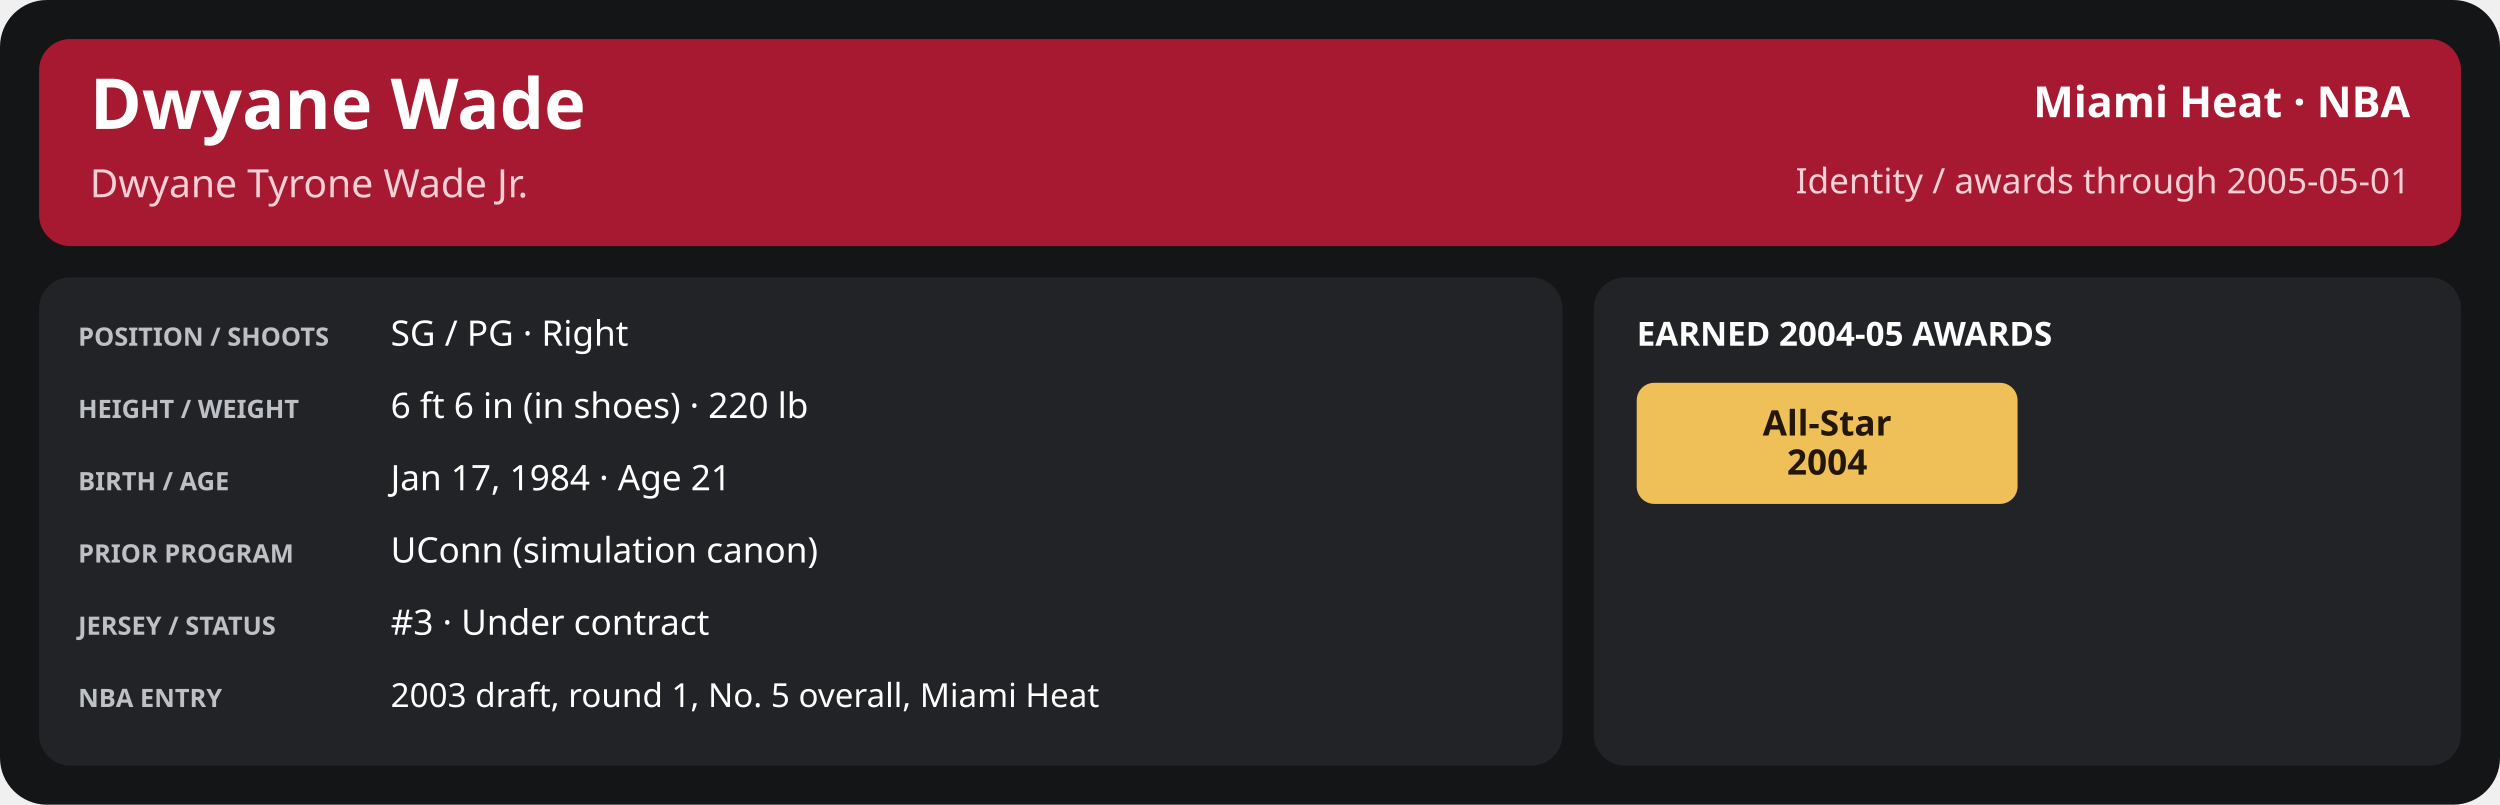
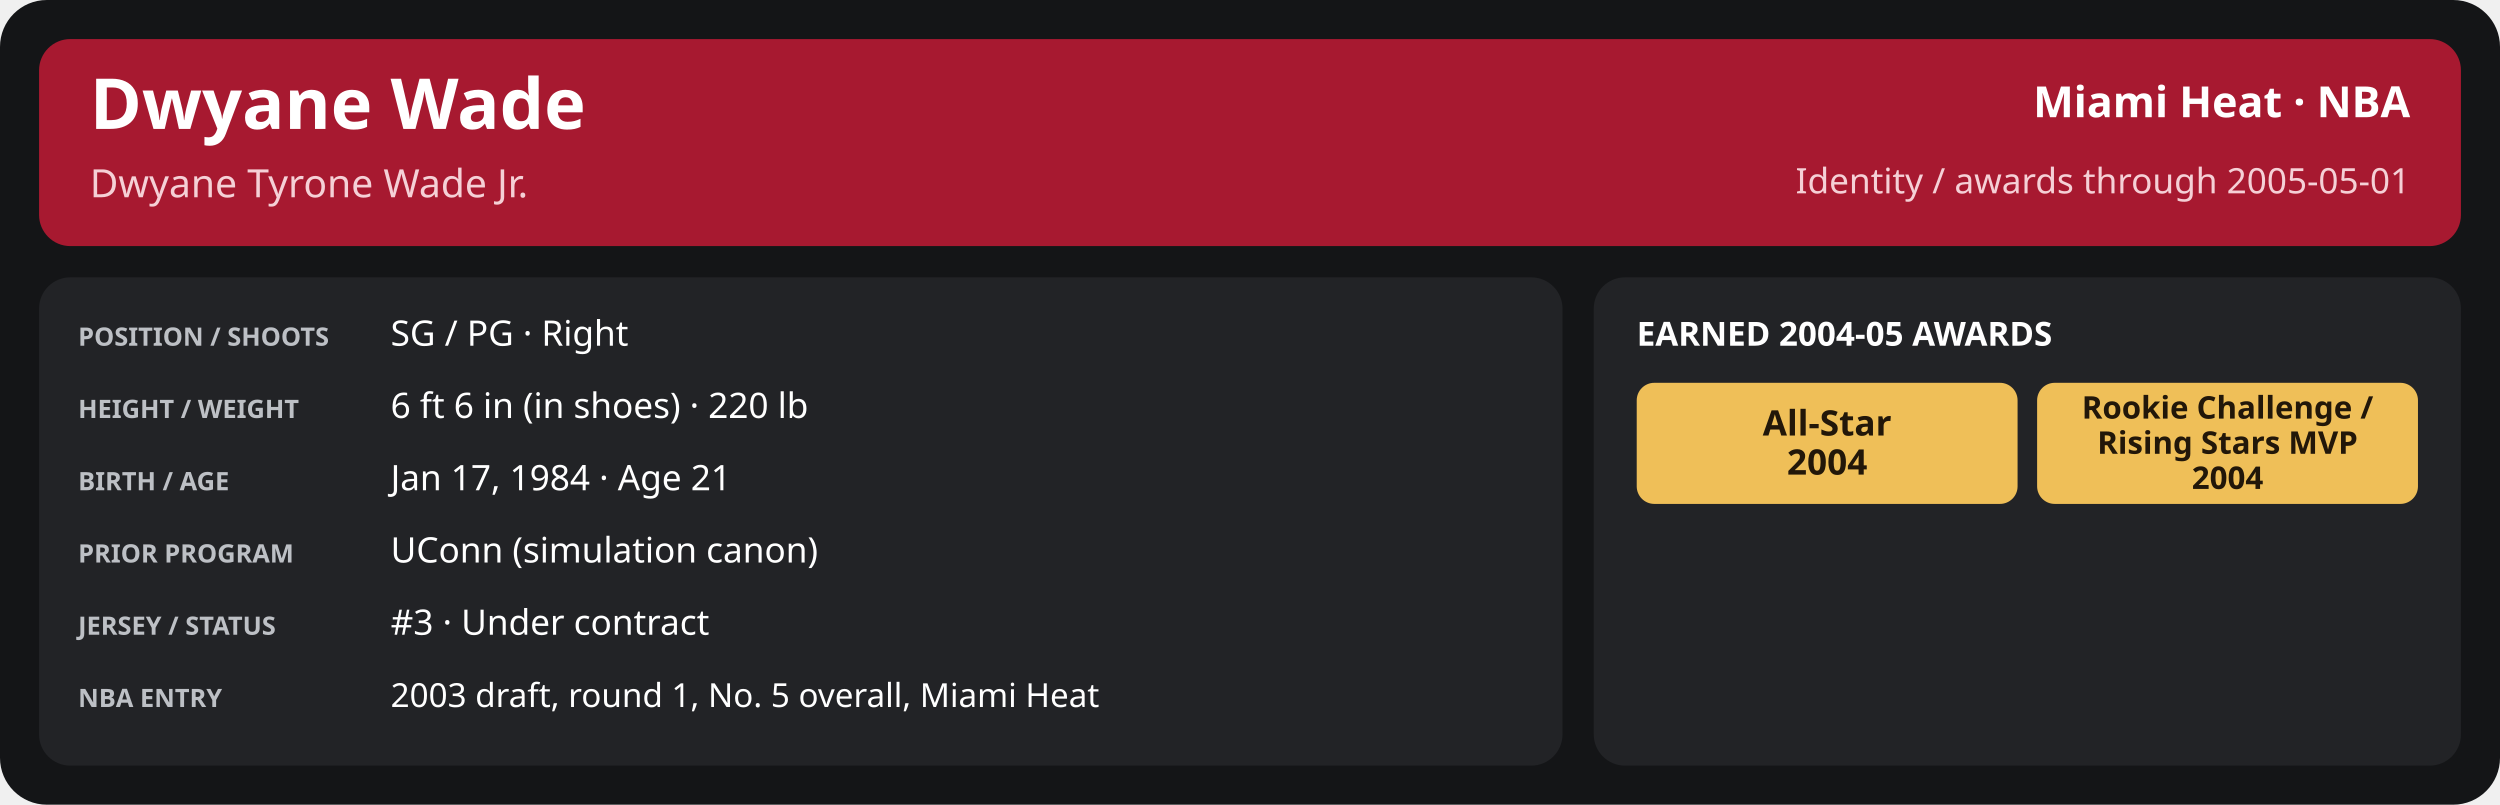
<svg xmlns="http://www.w3.org/2000/svg" width="1280" height="412" viewBox="0 0 1280 412" role="img" aria-labelledby="title desc">
  <rect x="0" y="0" width="1280" height="412" rx="24" fill="#141517" />
  <rect x="20" y="20" width="1240" height="106" rx="16" fill="#a71930" />
  <text x="46" y="66" font-family="sans-serif" font-size="36" fill="#ffffff" font-weight="700" text-anchor="start">Dwyane Wade</text>
  <text x="46" y="101" font-family="sans-serif" font-size="20" fill="#f5d0d6" font-weight="400" text-anchor="start">Dwyane Tyrone Wade Jr.</text>
  <text x="1234" y="60" font-family="sans-serif" font-size="22" fill="#ffffff" font-weight="600" text-anchor="end">Miami Heat · NBA</text>
  <text x="1234" y="99" font-family="sans-serif" font-size="18" fill="#f5d0d6" font-weight="400" text-anchor="end">Identity / awards through 2005-05-01</text>
  <rect x="20" y="142" width="780" height="250" rx="16" fill="#222326" />
  <rect x="816" y="142" width="444" height="250" rx="16" fill="#222326" />
  <text x="40" y="177" font-family="sans-serif" font-size="13" fill="#bdc0c5" font-weight="700" text-anchor="start">POSITION / SHOOTS</text>
  <text x="200" y="177" font-family="sans-serif" font-size="18" fill="#ffffff" font-weight="500" text-anchor="start">SG / PG · Right</text>
  <text x="40" y="214" font-family="sans-serif" font-size="13" fill="#bdc0c5" font-weight="700" text-anchor="start">HEIGHT / WEIGHT</text>
  <text x="200" y="214" font-family="sans-serif" font-size="18" fill="#ffffff" font-weight="500" text-anchor="start">6 ft 6 in (in shoes) · 220 lb</text>
  <text x="40" y="251" font-family="sans-serif" font-size="13" fill="#bdc0c5" font-weight="700" text-anchor="start">BIRTH / AGE</text>
  <text x="200" y="251" font-family="sans-serif" font-size="18" fill="#ffffff" font-weight="500" text-anchor="start">Jan 17, 1984 · Age 21</text>
  <text x="40" y="288" font-family="sans-serif" font-size="13" fill="#bdc0c5" font-weight="700" text-anchor="start">PRIOR PROGRAM</text>
  <text x="200" y="288" font-family="sans-serif" font-size="18" fill="#ffffff" font-weight="500" text-anchor="start">UConn (simulation canon)</text>
  <text x="40" y="325" font-family="sans-serif" font-size="13" fill="#bdc0c5" font-weight="700" text-anchor="start">JERSEY / STATUS</text>
  <text x="200" y="325" font-family="sans-serif" font-size="18" fill="#ffffff" font-weight="500" text-anchor="start">#3 · Under contract</text>
  <text x="40" y="362" font-family="sans-serif" font-size="13" fill="#bdc0c5" font-weight="700" text-anchor="start">NBA ENTRY</text>
  <text x="200" y="362" font-family="sans-serif" font-size="17" fill="#ffffff" font-weight="500" text-anchor="start">2003 draft, round 1, No. 5 overall, Miami Heat</text>
  <text x="838" y="177" font-family="sans-serif" font-size="17" fill="#ffffff" font-weight="700" text-anchor="start">EARNED 2004-05 AWARDS</text>
  <rect x="838.0" y="196" width="195.0" height="62" rx="9" fill="#efbf58" />
  <text x="935.5" y="223.0" font-family="sans-serif" font-size="18" fill="#221709" font-weight="700" text-anchor="middle">All-Star</text>
  <text x="935.5" y="243.0" font-family="sans-serif" font-size="18" fill="#221709" font-weight="700" text-anchor="middle">2004</text>
+   <rect x="1043.0" y="196" width="195.0" height="62" rx="9" fill="#efbf58" />
+   <text x="1140.5" y="214.333" font-family="sans-serif" font-size="16.0" fill="#221709" font-weight="700" text-anchor="middle">Rookie Challenge /</text>
+   <text x="1140.5" y="232.333" font-family="sans-serif" font-size="16.0" fill="#221709" font-weight="700" text-anchor="middle">Rising Stars MVP</text>
+   <text x="1140.5" y="250.333" font-family="sans-serif" font-size="16.0" fill="#221709" font-weight="700" text-anchor="middle">2004</text>
</svg>
